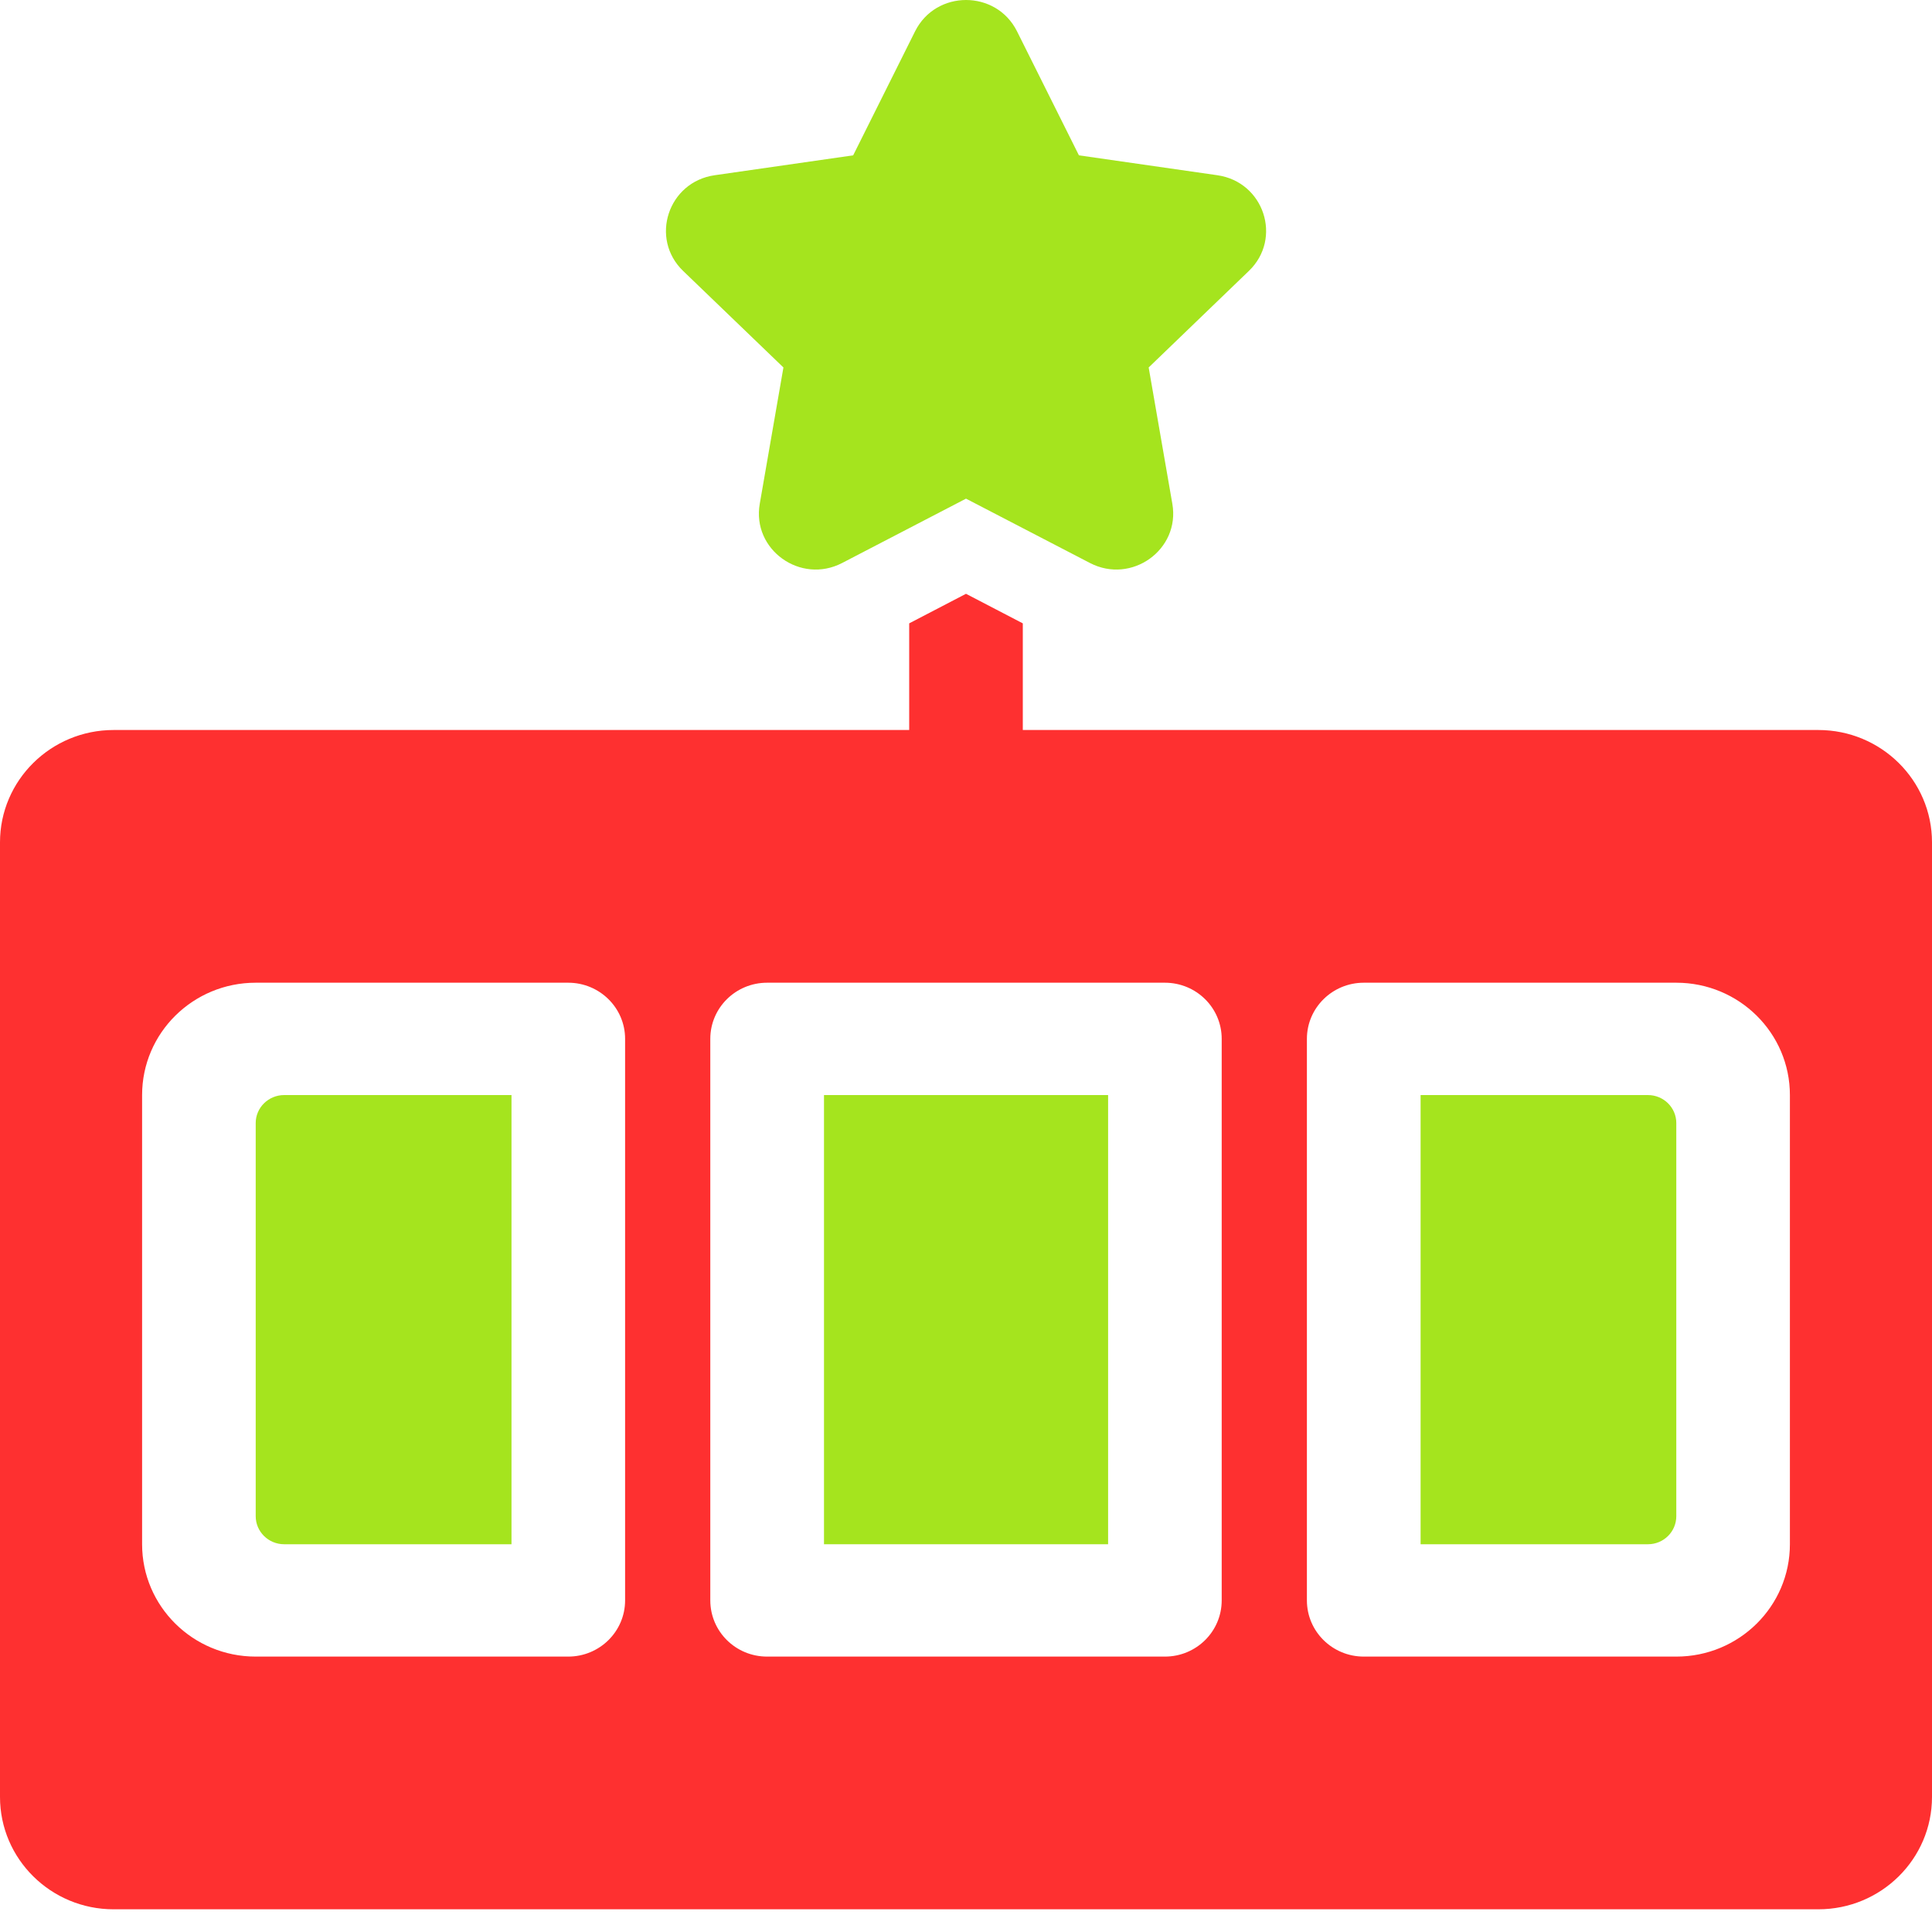
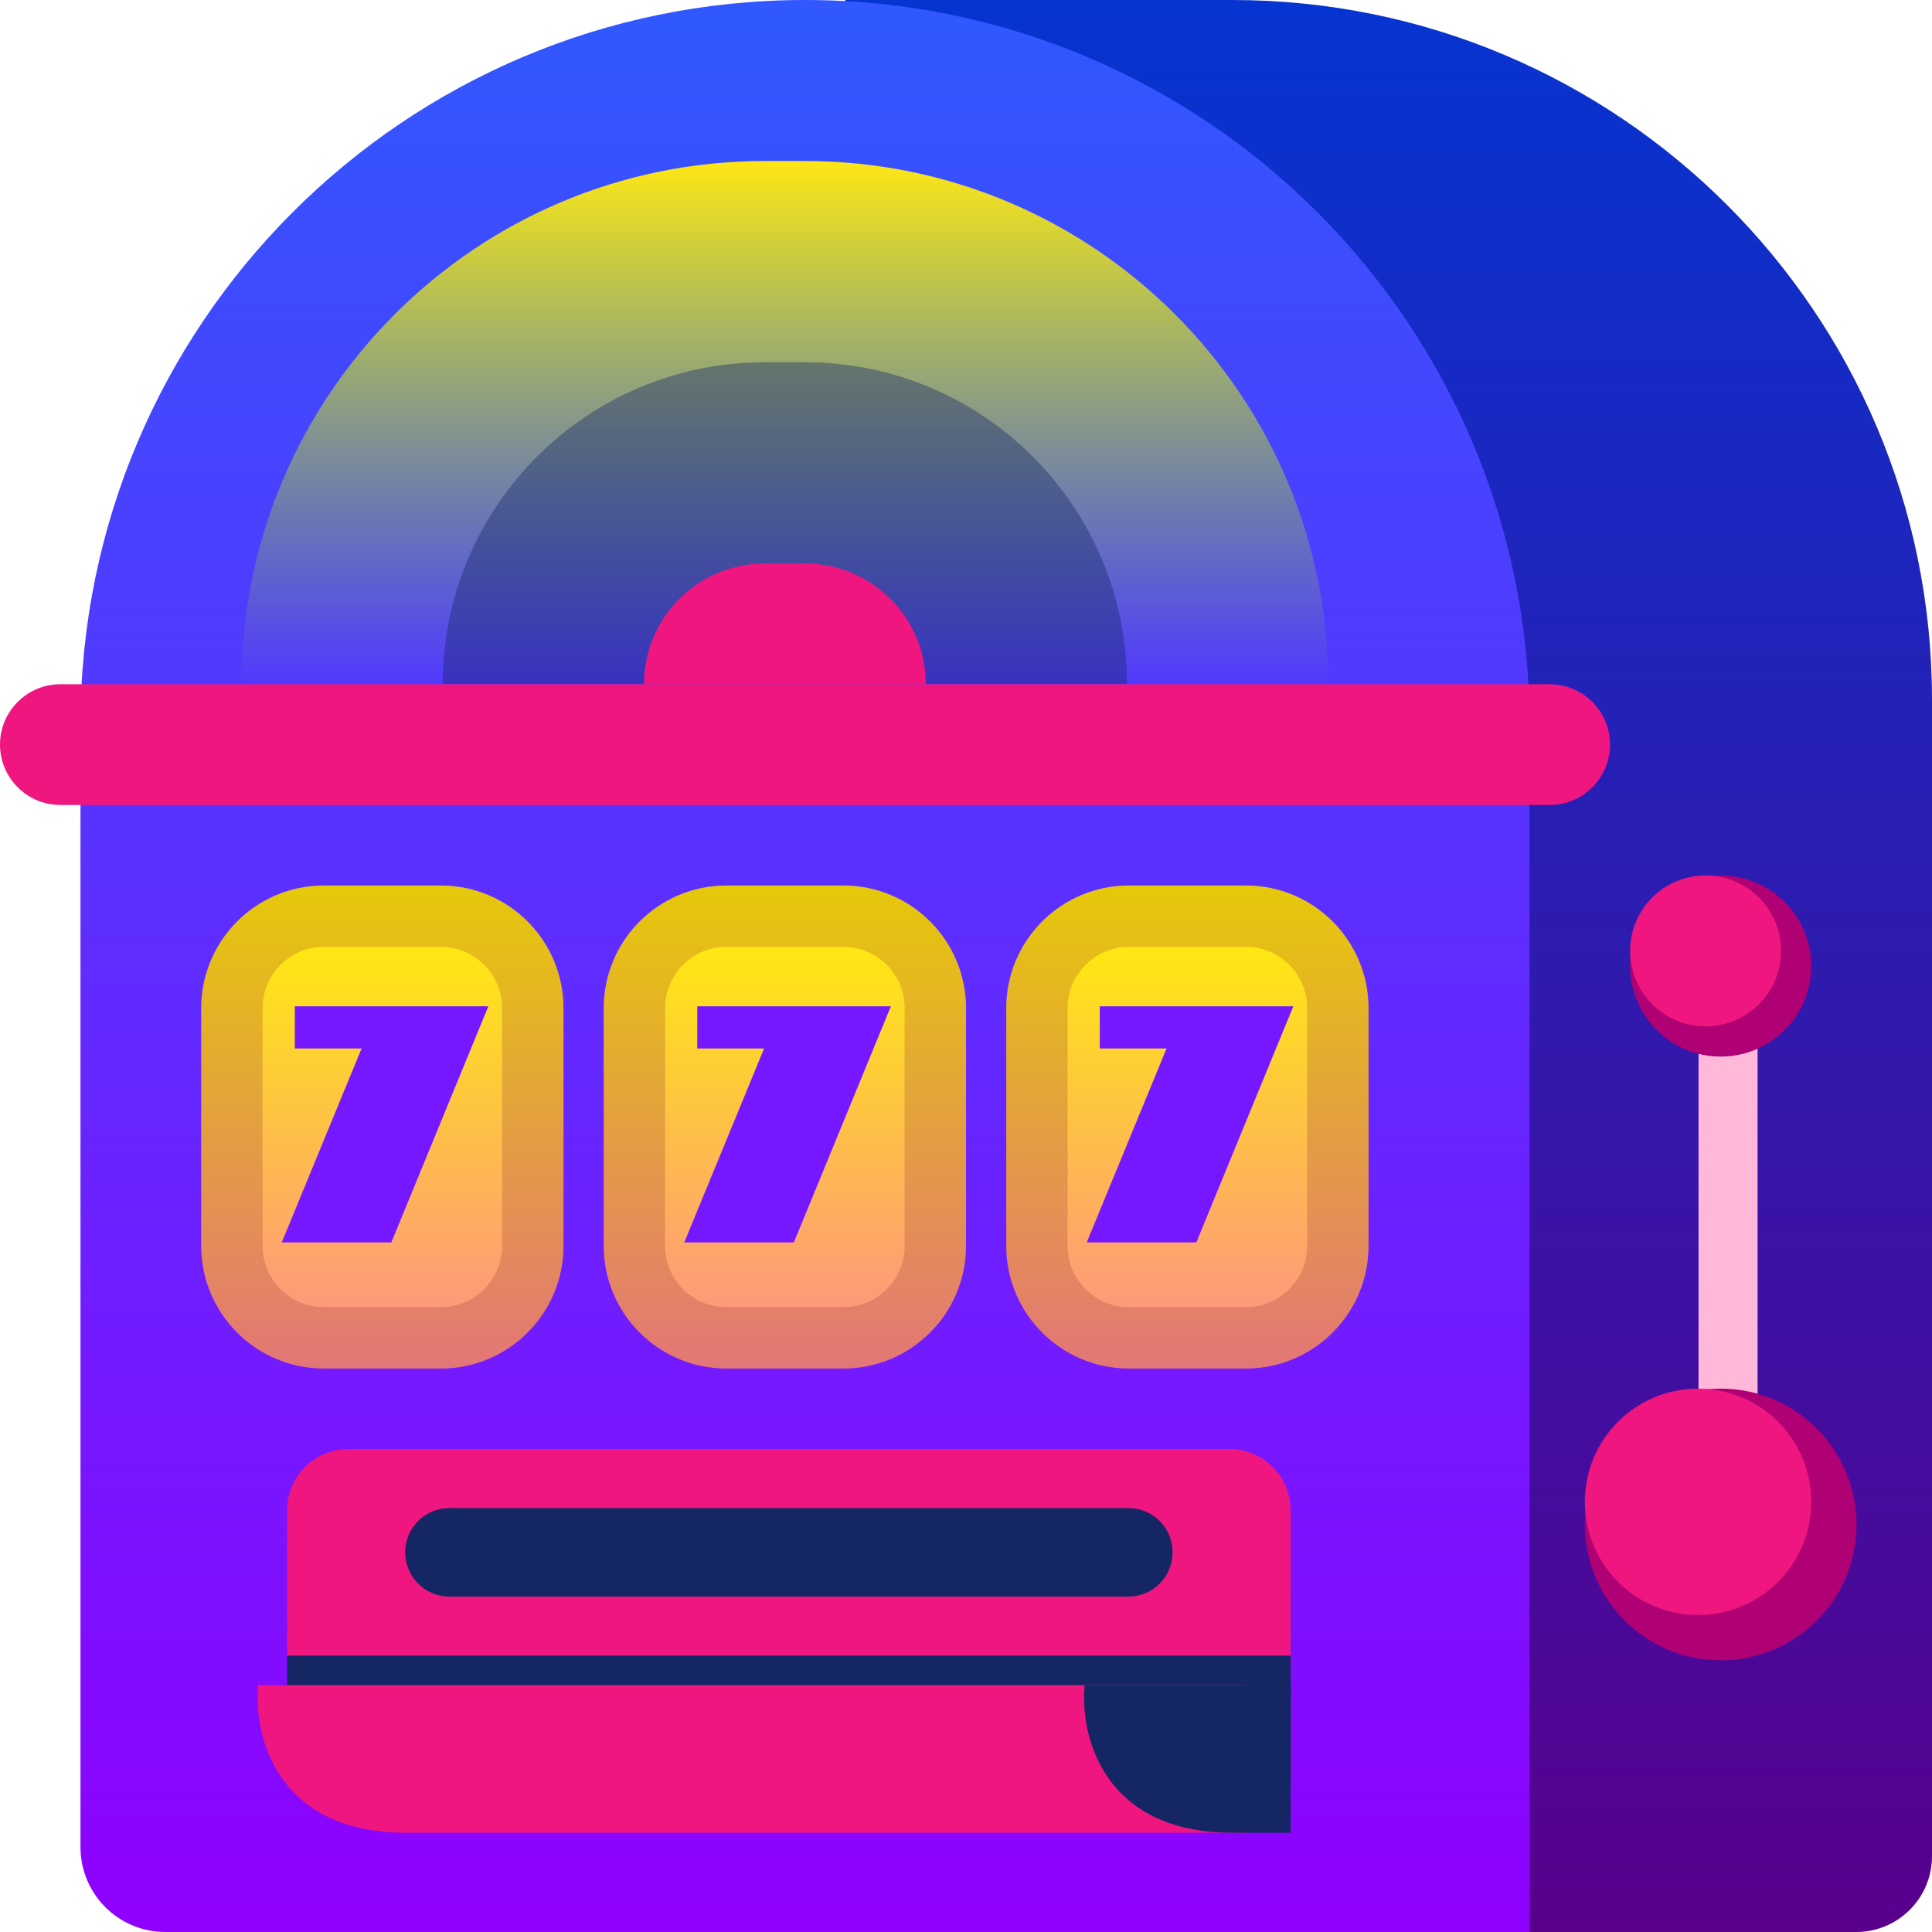
- <svg xmlns="http://www.w3.org/2000/svg" width="20" height="20" viewBox="0 0 20 20" fill="none">
-   <path d="M9.412 6.453L10 6.147L10.588 6.453V7.557H18.823C19.473 7.557 20 8.078 20 8.72V18.602C20 19.244 19.473 19.765 18.823 19.765H1.176C0.527 19.765 0 19.244 0 18.602V8.72C0 8.078 0.527 7.557 1.176 7.557H9.412V6.453ZM7.353 10.754V16.567C7.353 16.889 7.616 17.149 7.941 17.149H12.059C12.384 17.149 12.647 16.889 12.647 16.567V10.754C12.647 10.433 12.384 10.173 12.059 10.173H7.941C7.616 10.173 7.353 10.433 7.353 10.754ZM2.647 10.173C1.997 10.173 1.471 10.694 1.471 11.336V15.986C1.471 16.628 1.997 17.149 2.647 17.149H5.882C6.207 17.149 6.471 16.889 6.471 16.567V10.754C6.471 10.433 6.207 10.173 5.882 10.173H2.647ZM17.353 10.173H14.118C13.793 10.173 13.529 10.433 13.529 10.754V16.567C13.529 16.889 13.793 17.149 14.118 17.149H17.353C18.003 17.149 18.529 16.628 18.529 15.986V11.336C18.529 10.694 18.003 10.173 17.353 10.173Z" fill="#FE3030" />
-   <path d="M11.471 11.336H8.53V15.986H11.471V11.336Z" fill="#A5E41E" />
-   <path d="M5.295 15.986V11.336H2.942C2.779 11.336 2.647 11.466 2.647 11.626V15.695C2.647 15.856 2.779 15.986 2.942 15.986H5.295Z" fill="#A5E41E" />
-   <path d="M17.059 11.336H14.706V15.986H17.059C17.222 15.986 17.353 15.856 17.353 15.695V11.626C17.353 11.466 17.222 11.336 17.059 11.336Z" fill="#A5E41E" />
-   <path d="M7.865 5.215C7.782 5.69 8.287 6.052 8.718 5.828L10 5.162L11.283 5.828C11.714 6.052 12.219 5.69 12.136 5.215L11.891 3.804L12.928 2.805C13.278 2.469 13.085 1.883 12.602 1.814L11.169 1.608L10.528 0.324C10.312 -0.108 9.689 -0.108 9.473 0.324L8.832 1.608L7.398 1.814C6.916 1.883 6.723 2.469 7.072 2.805L8.11 3.804L7.865 5.215Z" fill="#A5E41E" />
+ <svg xmlns="http://www.w3.org/2000/svg" width="32" height="32" viewBox="0 0 32 32" fill="none">
+   <path d="M14 0H20.411C26.811 0 32 5.189 32 11.589V30.745C32 31.438 31.438 32 30.745 32H14V0Z" fill="url(#paint0_linear_3678_26607)" />
+   <path d="M1.333 12C1.333 5.373 6.706 0 13.334 0C19.961 0 25.334 5.373 25.334 12V32H2.738C1.962 32 1.333 31.371 1.333 30.595V12Z" fill="url(#paint1_linear_3678_26607)" />
+   <path d="M4 11.333C4 6.547 7.88 2.667 12.667 2.667H13.333C18.12 2.667 22 6.547 22 11.333H4Z" fill="url(#paint2_linear_3678_26607)" />
+   <path opacity="0.4" d="M7.333 11.333C7.333 8.388 9.721 6 12.667 6H13.334C16.279 6 18.667 8.388 18.667 11.333H7.333Z" fill="#142664" />
+   <path d="M10.667 11.333C10.667 10.229 11.562 9.333 12.667 9.333H13.334C14.438 9.333 15.334 10.229 15.334 11.333H10.667Z" fill="#EF177F" />
+   <rect x="3.333" y="14.667" width="6" height="8" rx="2.032" fill="url(#paint3_linear_3678_26607)" />
+   <rect x="3.841" y="15.175" width="4.984" height="6.984" rx="1.524" stroke="#882C2C" stroke-opacity="0.22" stroke-width="1.016" />
+   <rect x="10" y="14.667" width="6" height="8" rx="2.032" fill="url(#paint4_linear_3678_26607)" />
+   <rect x="10.508" y="15.175" width="4.984" height="6.984" rx="1.524" stroke="#882C2C" stroke-opacity="0.22" stroke-width="1.016" />
+   <rect x="16.667" y="14.667" width="6" height="8" rx="2.032" fill="url(#paint5_linear_3678_26607)" />
+   <rect x="17.175" y="15.175" width="4.984" height="6.984" rx="1.524" stroke="#882C2C" stroke-opacity="0.22" stroke-width="1.016" />
+   <rect x="4.755" y="24" width="16.622" height="4.4" rx="1.016" fill="#EF177F" />
+   <rect x="6.711" y="24.978" width="12.711" height="1.467" rx="0.733" fill="#142664" />
+   <path d="M4.755 27.422H21.378V29.378H4.755V27.422Z" fill="#142664" />
+   <path d="M6.721 30.356C4.57 30.356 4.195 28.726 4.277 27.911H20.644V30.356H6.721Z" fill="#EF177F" />
+   <path d="M20.41 30.356C18.259 30.356 17.884 28.726 17.966 27.911H21.378V30.356H20.41Z" fill="#142664" />
+   <path d="M6.482 20.578H4.667L5.989 17.366H4.883V16.667H8.089L6.482 20.578Z" fill="#7518FF" />
+   <path d="M13.149 20.578H11.334L12.656 17.366H11.549V16.667H14.756L13.149 20.578Z" fill="#7518FF" />
+   <path d="M19.815 20.578H18L19.322 17.366H18.216V16.667H21.422L19.815 20.578Z" fill="#7518FF" />
+   <rect x="28.133" y="16.267" width="0.978" height="9.778" fill="#FFB8DA" />
+   <rect y="11.333" width="26.667" height="2" rx="1" fill="#EF177F" />
+   <circle cx="28.5" cy="16" r="1.5" fill="#AF0074" />
+   <circle cx="28.25" cy="15.75" r="1.25" fill="#EF177F" />
+   <circle cx="28.5" cy="25.25" r="2.25" fill="#AF0074" />
+   <circle cx="28.125" cy="24.875" r="1.875" fill="#EF177F" />
+   <defs>
+     <linearGradient id="paint0_linear_3678_26607" x1="23" y1="0" x2="23" y2="32" gradientUnits="userSpaceOnUse">
+       <stop stop-color="#0634D0" />
+       <stop offset="1" stop-color="#58008D" />
+     </linearGradient>
+     <linearGradient id="paint1_linear_3678_26607" x1="13.334" y1="0" x2="13.334" y2="32" gradientUnits="userSpaceOnUse">
+       <stop stop-color="#3058FE" />
+       <stop offset="1" stop-color="#8F00FF" />
+     </linearGradient>
+     <linearGradient id="paint2_linear_3678_26607" x1="13" y1="2.667" x2="13" y2="11.333" gradientUnits="userSpaceOnUse">
+       <stop stop-color="#FFE615" />
+       <stop offset="1" stop-color="#90EF17" stop-opacity="0" />
+     </linearGradient>
+     <linearGradient id="paint3_linear_3678_26607" x1="6.333" y1="14.667" x2="6.333" y2="22.667" gradientUnits="userSpaceOnUse">
+       <stop stop-color="#FFF501" />
+       <stop offset="1" stop-color="#FD8C8C" />
+     </linearGradient>
+     <linearGradient id="paint4_linear_3678_26607" x1="13" y1="14.667" x2="13" y2="22.667" gradientUnits="userSpaceOnUse">
+       <stop stop-color="#FFF501" />
+       <stop offset="1" stop-color="#FD8C8C" />
+     </linearGradient>
+     <linearGradient id="paint5_linear_3678_26607" x1="19.667" y1="14.667" x2="19.667" y2="22.667" gradientUnits="userSpaceOnUse">
+       <stop stop-color="#FFF501" />
+       <stop offset="1" stop-color="#FD8C8C" />
+     </linearGradient>
+   </defs>
</svg>
